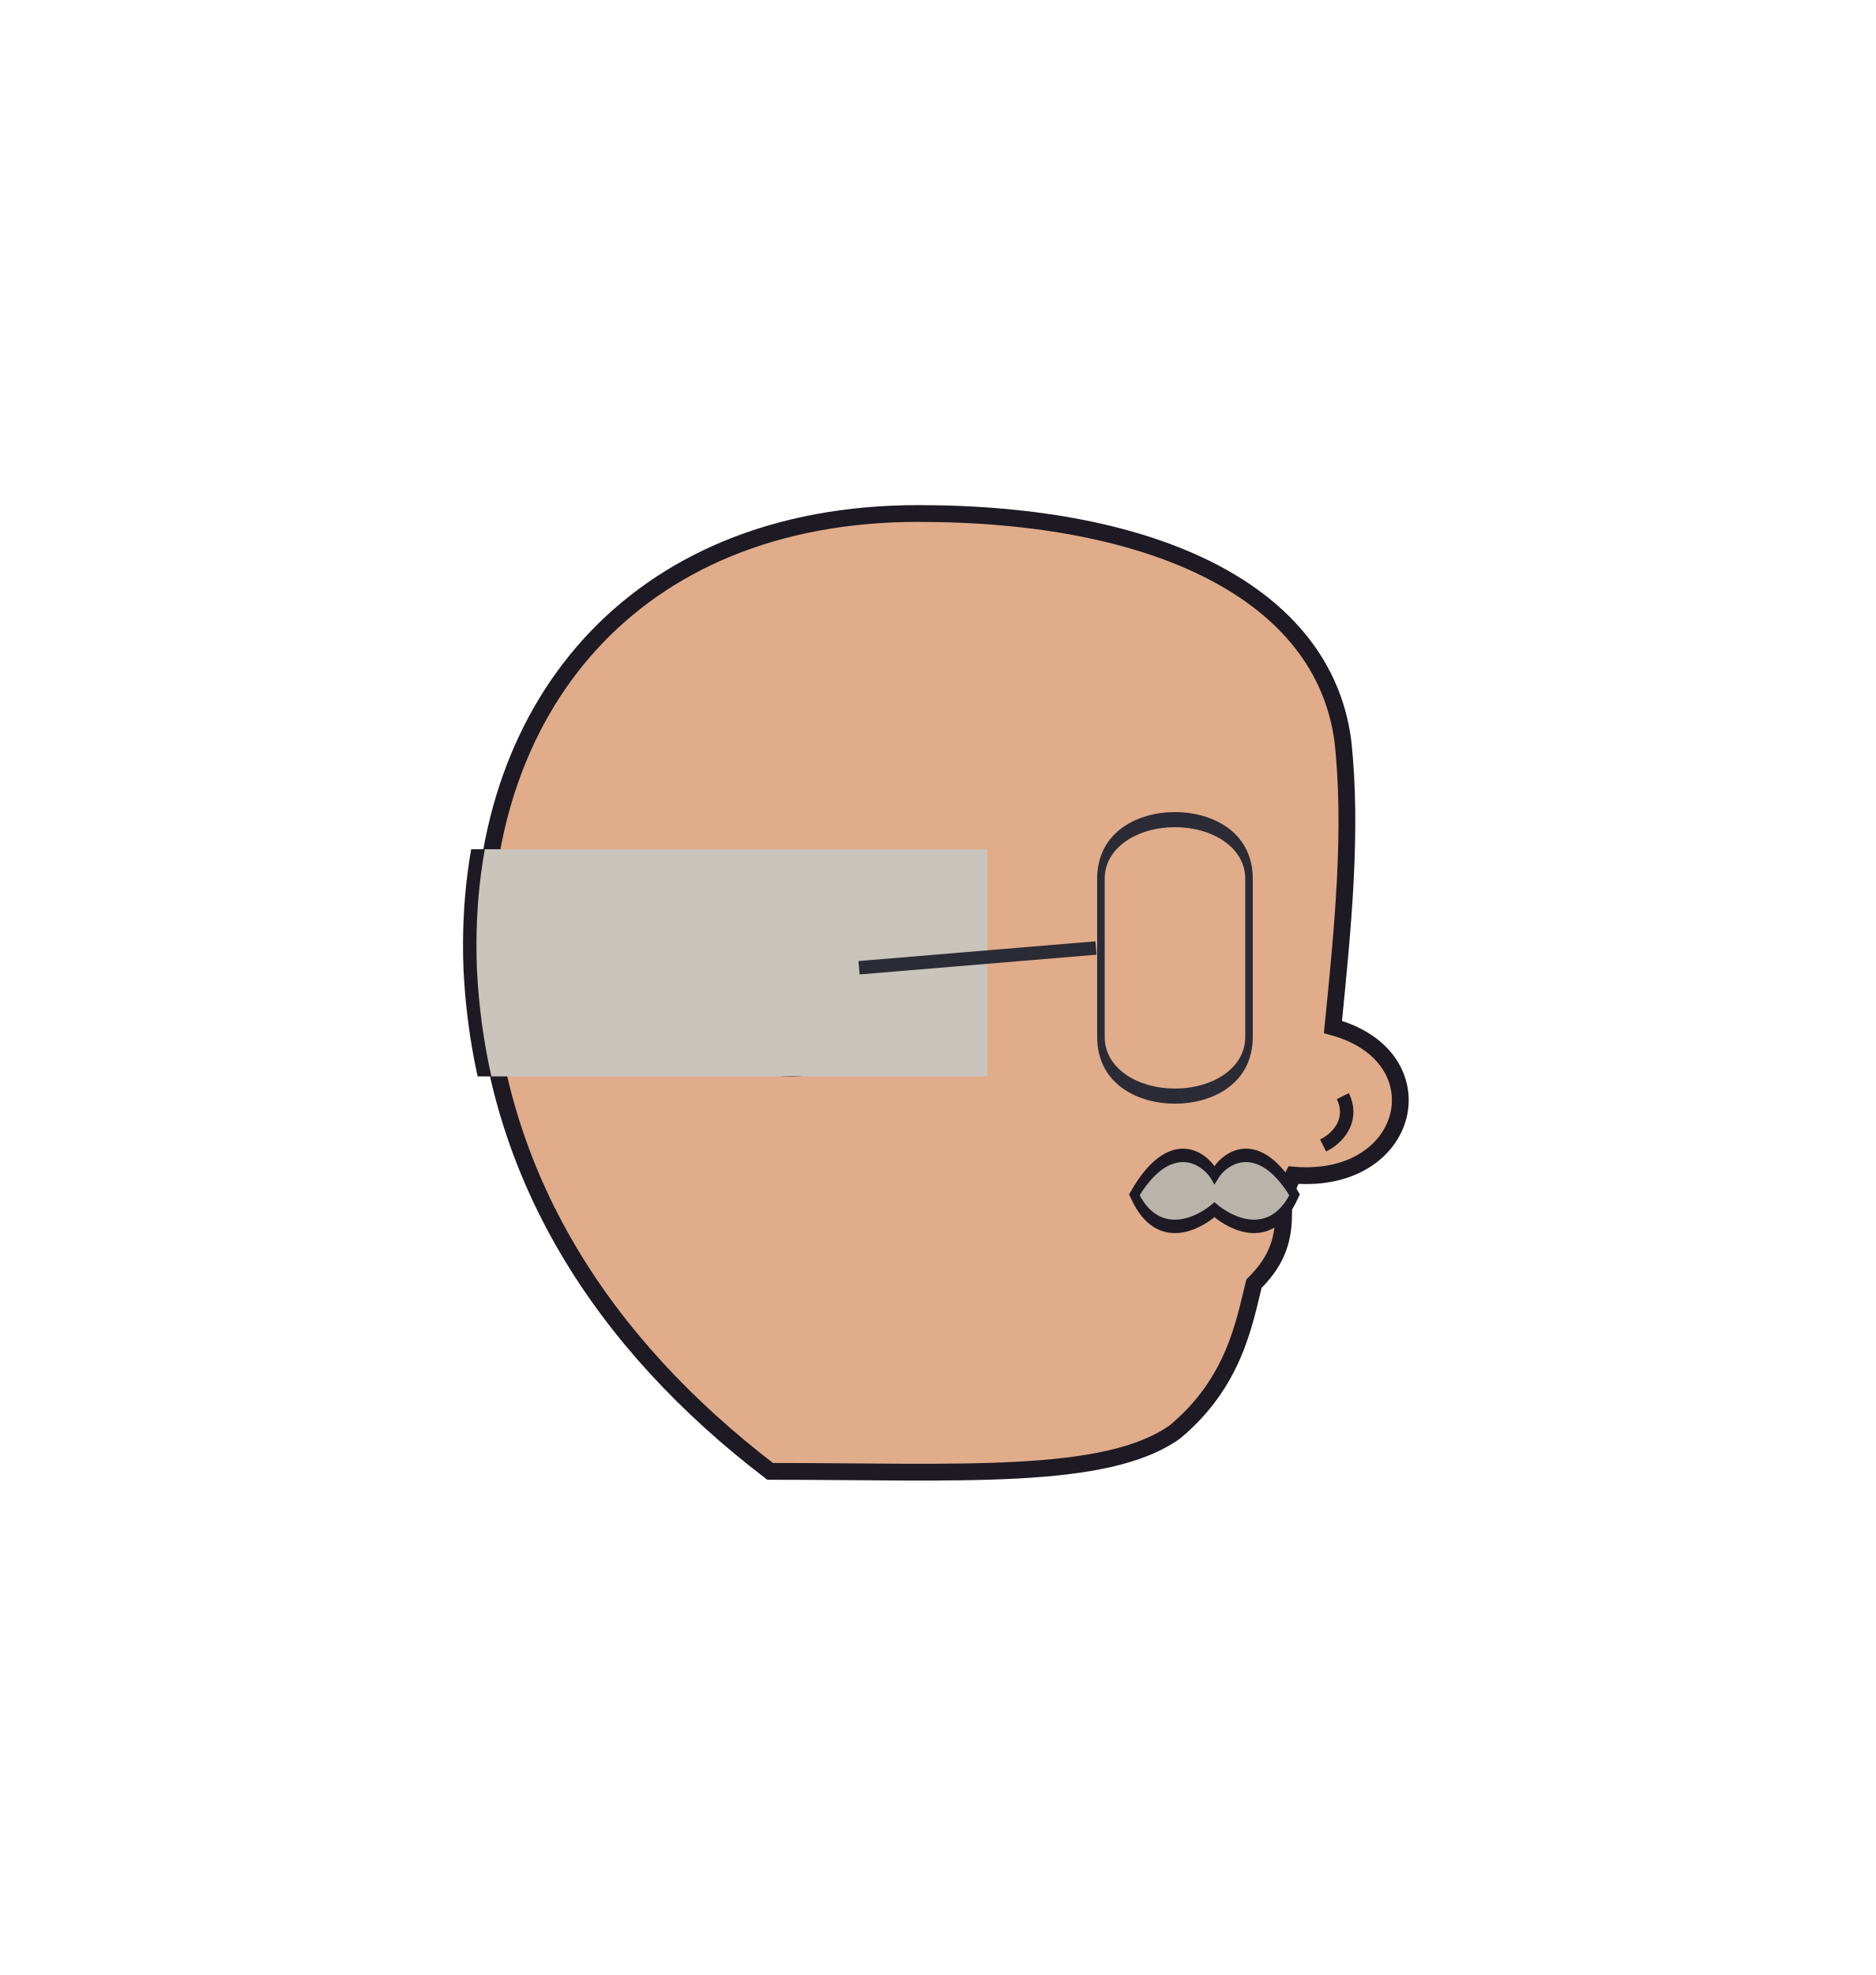
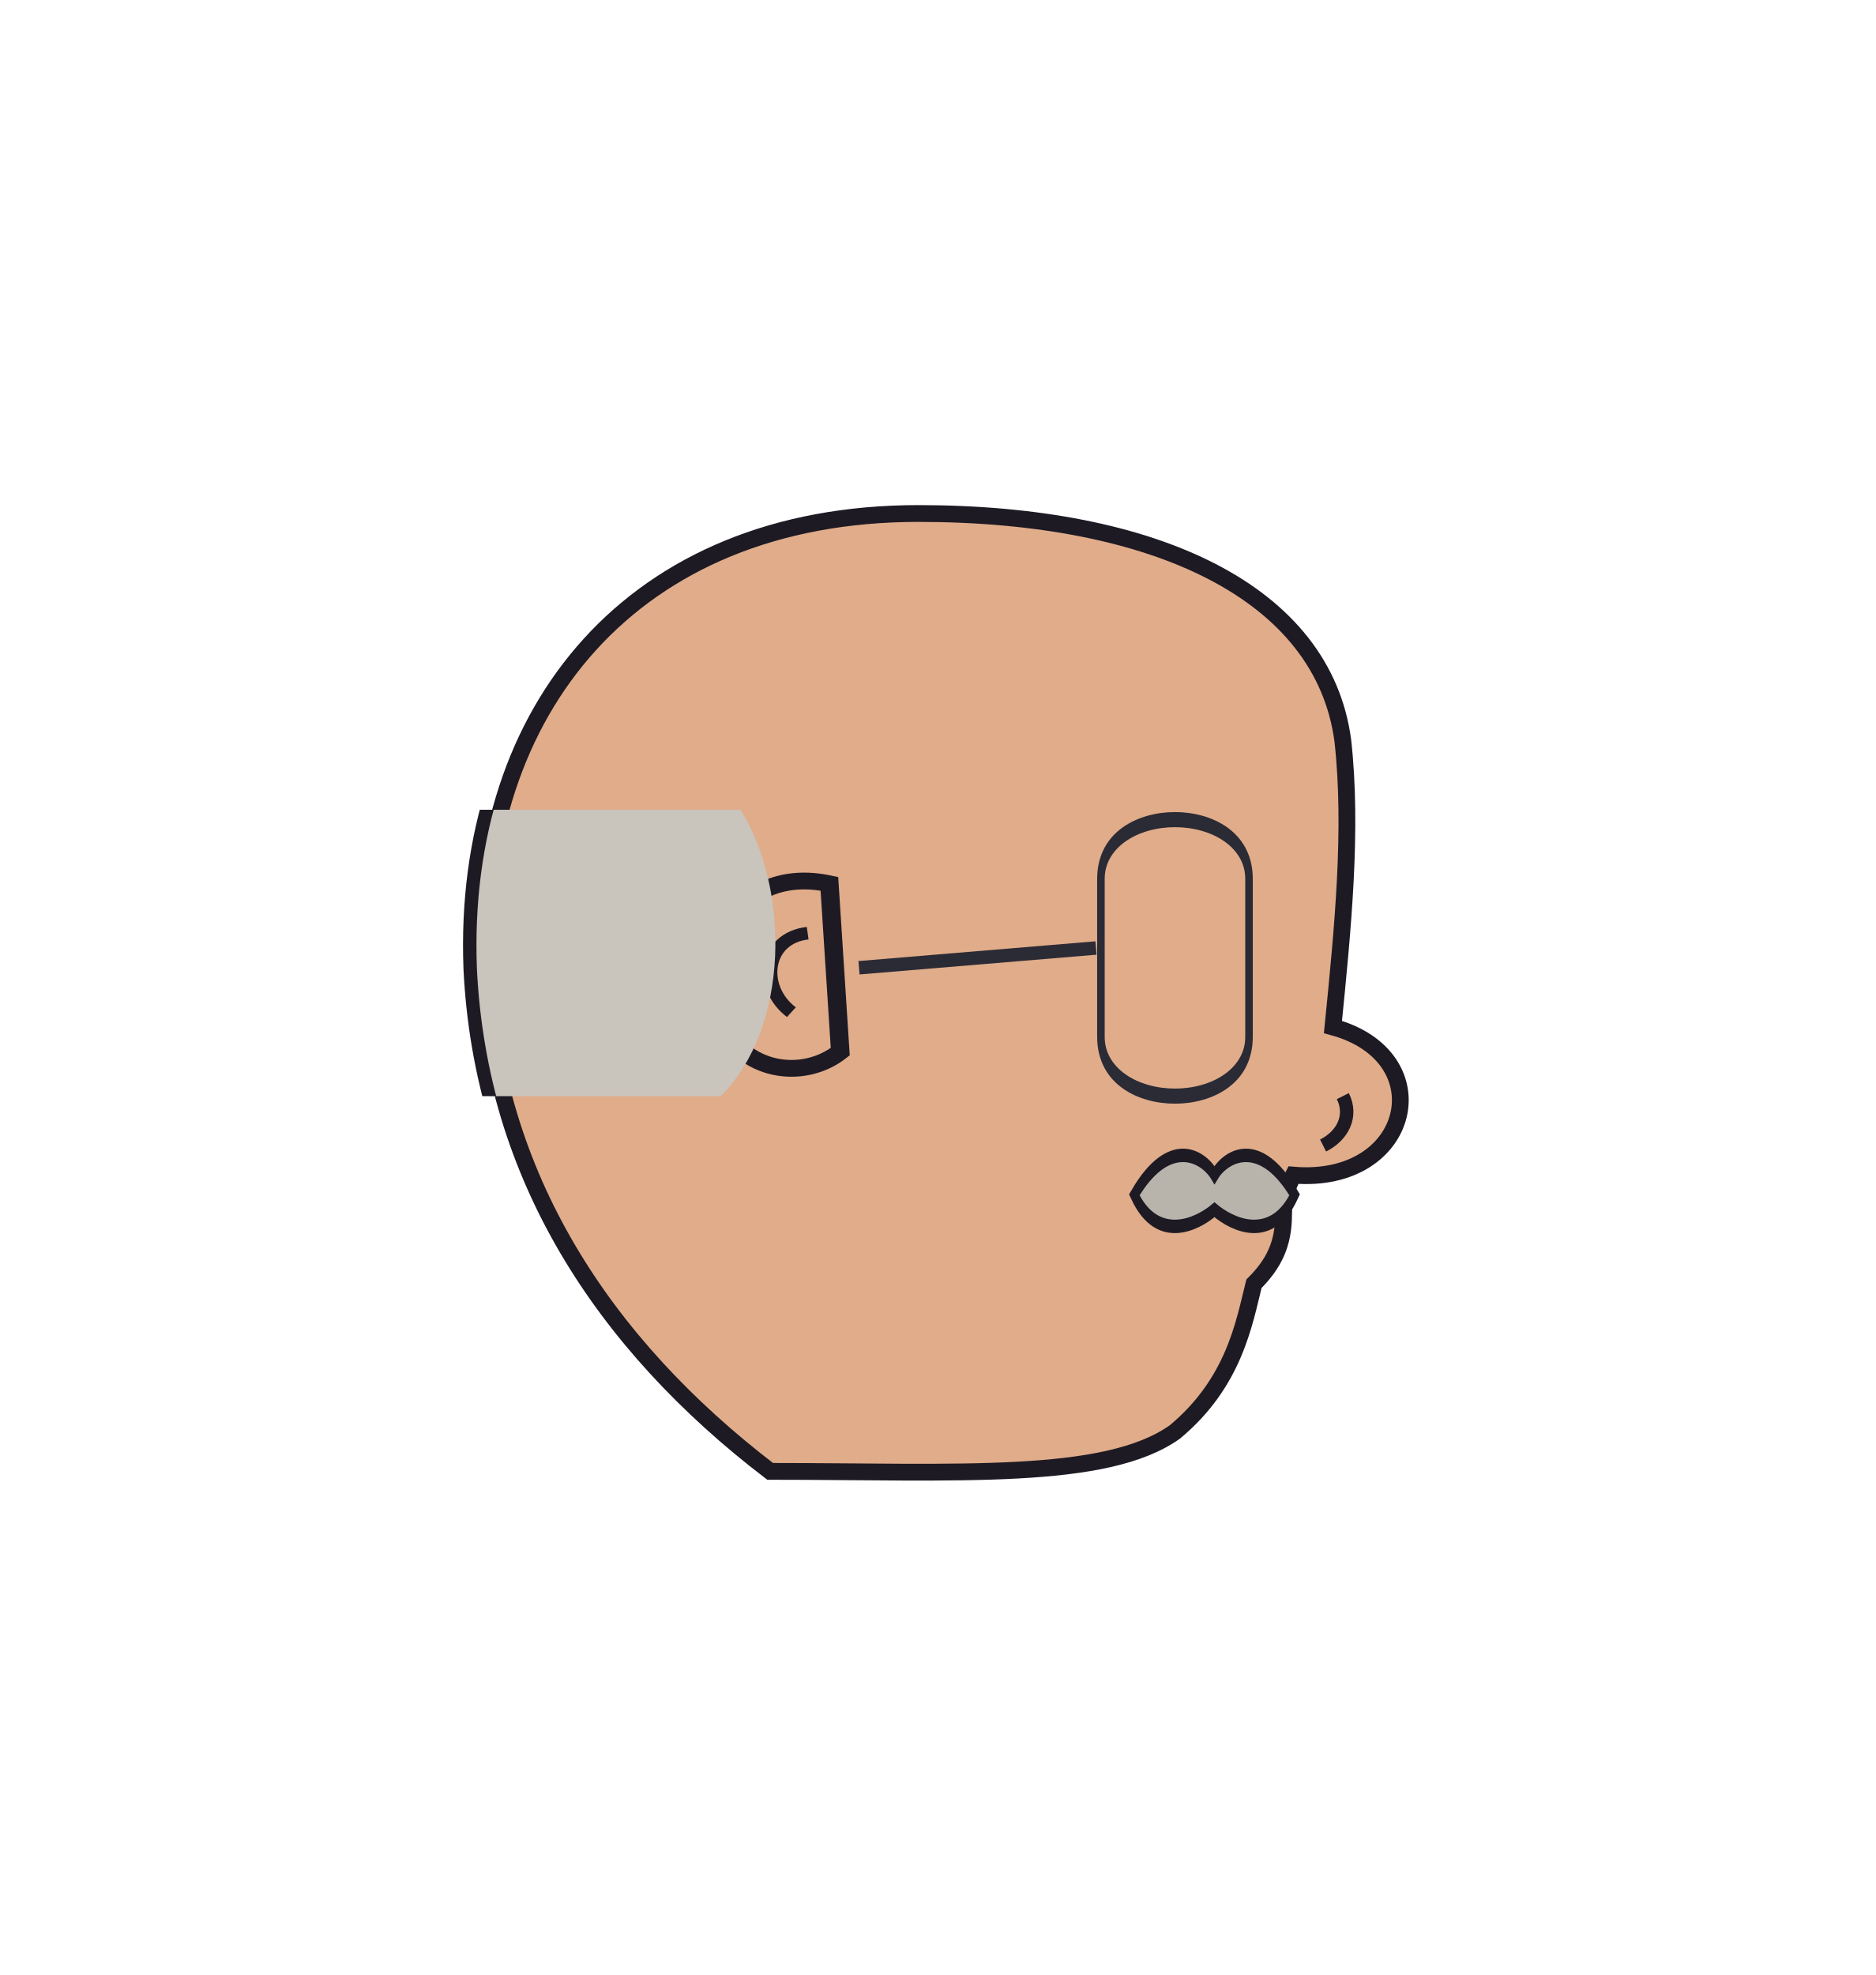
<svg xmlns="http://www.w3.org/2000/svg" viewBox="-190 -300 380 400">
  <defs>
    <clipPath id="c1">
-       <path d="M -300 -128 L 10 -128 L 10 -82 L -300 -82 Z" />
+       <path d="M -300 -136 L -40 -136 C -30 -120 -30 -92 -44 -78 L -300 -78 Z" />
    </clipPath>
  </defs>
  <path d="M -34 -2 C 4 -2 34 0 48 -10 C 60 -20 62 -32 64 -40 C 68 -44 70 -48 70 -54 C 70 -58 71 -60 72 -62 C 96 -60 102 -86 80 -92 C 82 -112 84 -132 82 -150 C 78 -180 44 -196 -4 -196 C -62 -196 -94 -156 -92 -104 C -90 -62 -68 -28 -34 -2 Z" data-morph="jaw" data-morph-at="30" data-morph-d="M -34 16 C 4 28 34 30 48 20 C 60 10 62 -8 64 -25 C 68 -44 70 -48 70 -54 C 70 -58 71 -60 72 -62 C 96 -60 102 -86 80 -92 C 82 -112 84 -132 82 -150 C 78 -180 44 -196 -4 -196 C -62 -196 -94 -156 -92 -104 C -90 -62 -68 -13 -34 16 Z" fill="#E0AC8A" stroke="#1D1A24" stroke-width="3.4" />
  <g transform="translate(-22 -104) scale(-1.1 1)">
    <path d="M 0 -17 C 17 -21 25 -3 20 11 C 16 21 5 23 -2 17 Z" fill="#E0AC8A" stroke="#1D1A24" stroke-width="3.4" />
    <path d="M 4 -7 C 12 -6 13 4 7 9" fill="none" stroke="#1D1A24" stroke-width="2.55" />
  </g>
  <path d="M 78 -68 C 82 -70 84 -74 82 -78" fill="none" stroke="#1D1A24" stroke-width="2.72" />
  <g transform="translate(48 -104) scale(0.5 1)" data-feature="eye" data-side="-1" data-look="0.8" />
  <g transform="translate(46 -140) scale(0.6 1)" data-feature="brow" data-side="-1" />
  <g transform="translate(56 -58) scale(0.58 1)">
    <path d="M -28 0 C -16 -12 -4 -8 0 -4 C 4 -8 16 -12 28 0 C 20 10 6 6 0 3 C -6 6 -20 10 -28 0 Z" fill="#B8B4AC" stroke="#1D1A24" stroke-width="2.72" />
  </g>
  <g data-feature="mouth" data-x="53" data-y="-44" data-sx="0.58" data-drop="0.35" />
  <g clip-path="url(#c1)">
    <path d="M -35.02 1.24 C 4.12 1.24 35.02 3.3 49.44 -7 C 61.8 -17.3 63.86 -29.66 65.92 -37.9 C 70.04 -42.02 72.1 -46.14 72.1 -52.32 C 72.1 -56.44 73.13 -58.5 74.16 -60.56 C 98.88 -58.5 105.06 -85.28 82.4 -91.46 C 84.46 -112.06 86.52 -132.66 84.46 -151.2 C 80.34 -182.1 45.32 -198.58 -4.12 -198.58 C -63.86 -198.58 -96.82 -157.38 -94.76 -103.82 C -92.7 -60.56 -70.04 -25.54 -35.02 1.24 Z" fill="#C9C4BC" stroke="#1D1A24" stroke-width="2.72" />
  </g>
  <g transform="translate(48 -104) scale(0.5 1)">
    <path d="M -30 -18 C -30 -34 30 -34 30 -18 L 30 14 C 30 30 -30 30 -30 14 Z" fill="none" stroke="#2B2B35" stroke-width="3.06" />
  </g>
  <path d="M 32 -108 L -16 -104" fill="none" stroke="#2B2B35" stroke-width="2.72" />
</svg>
